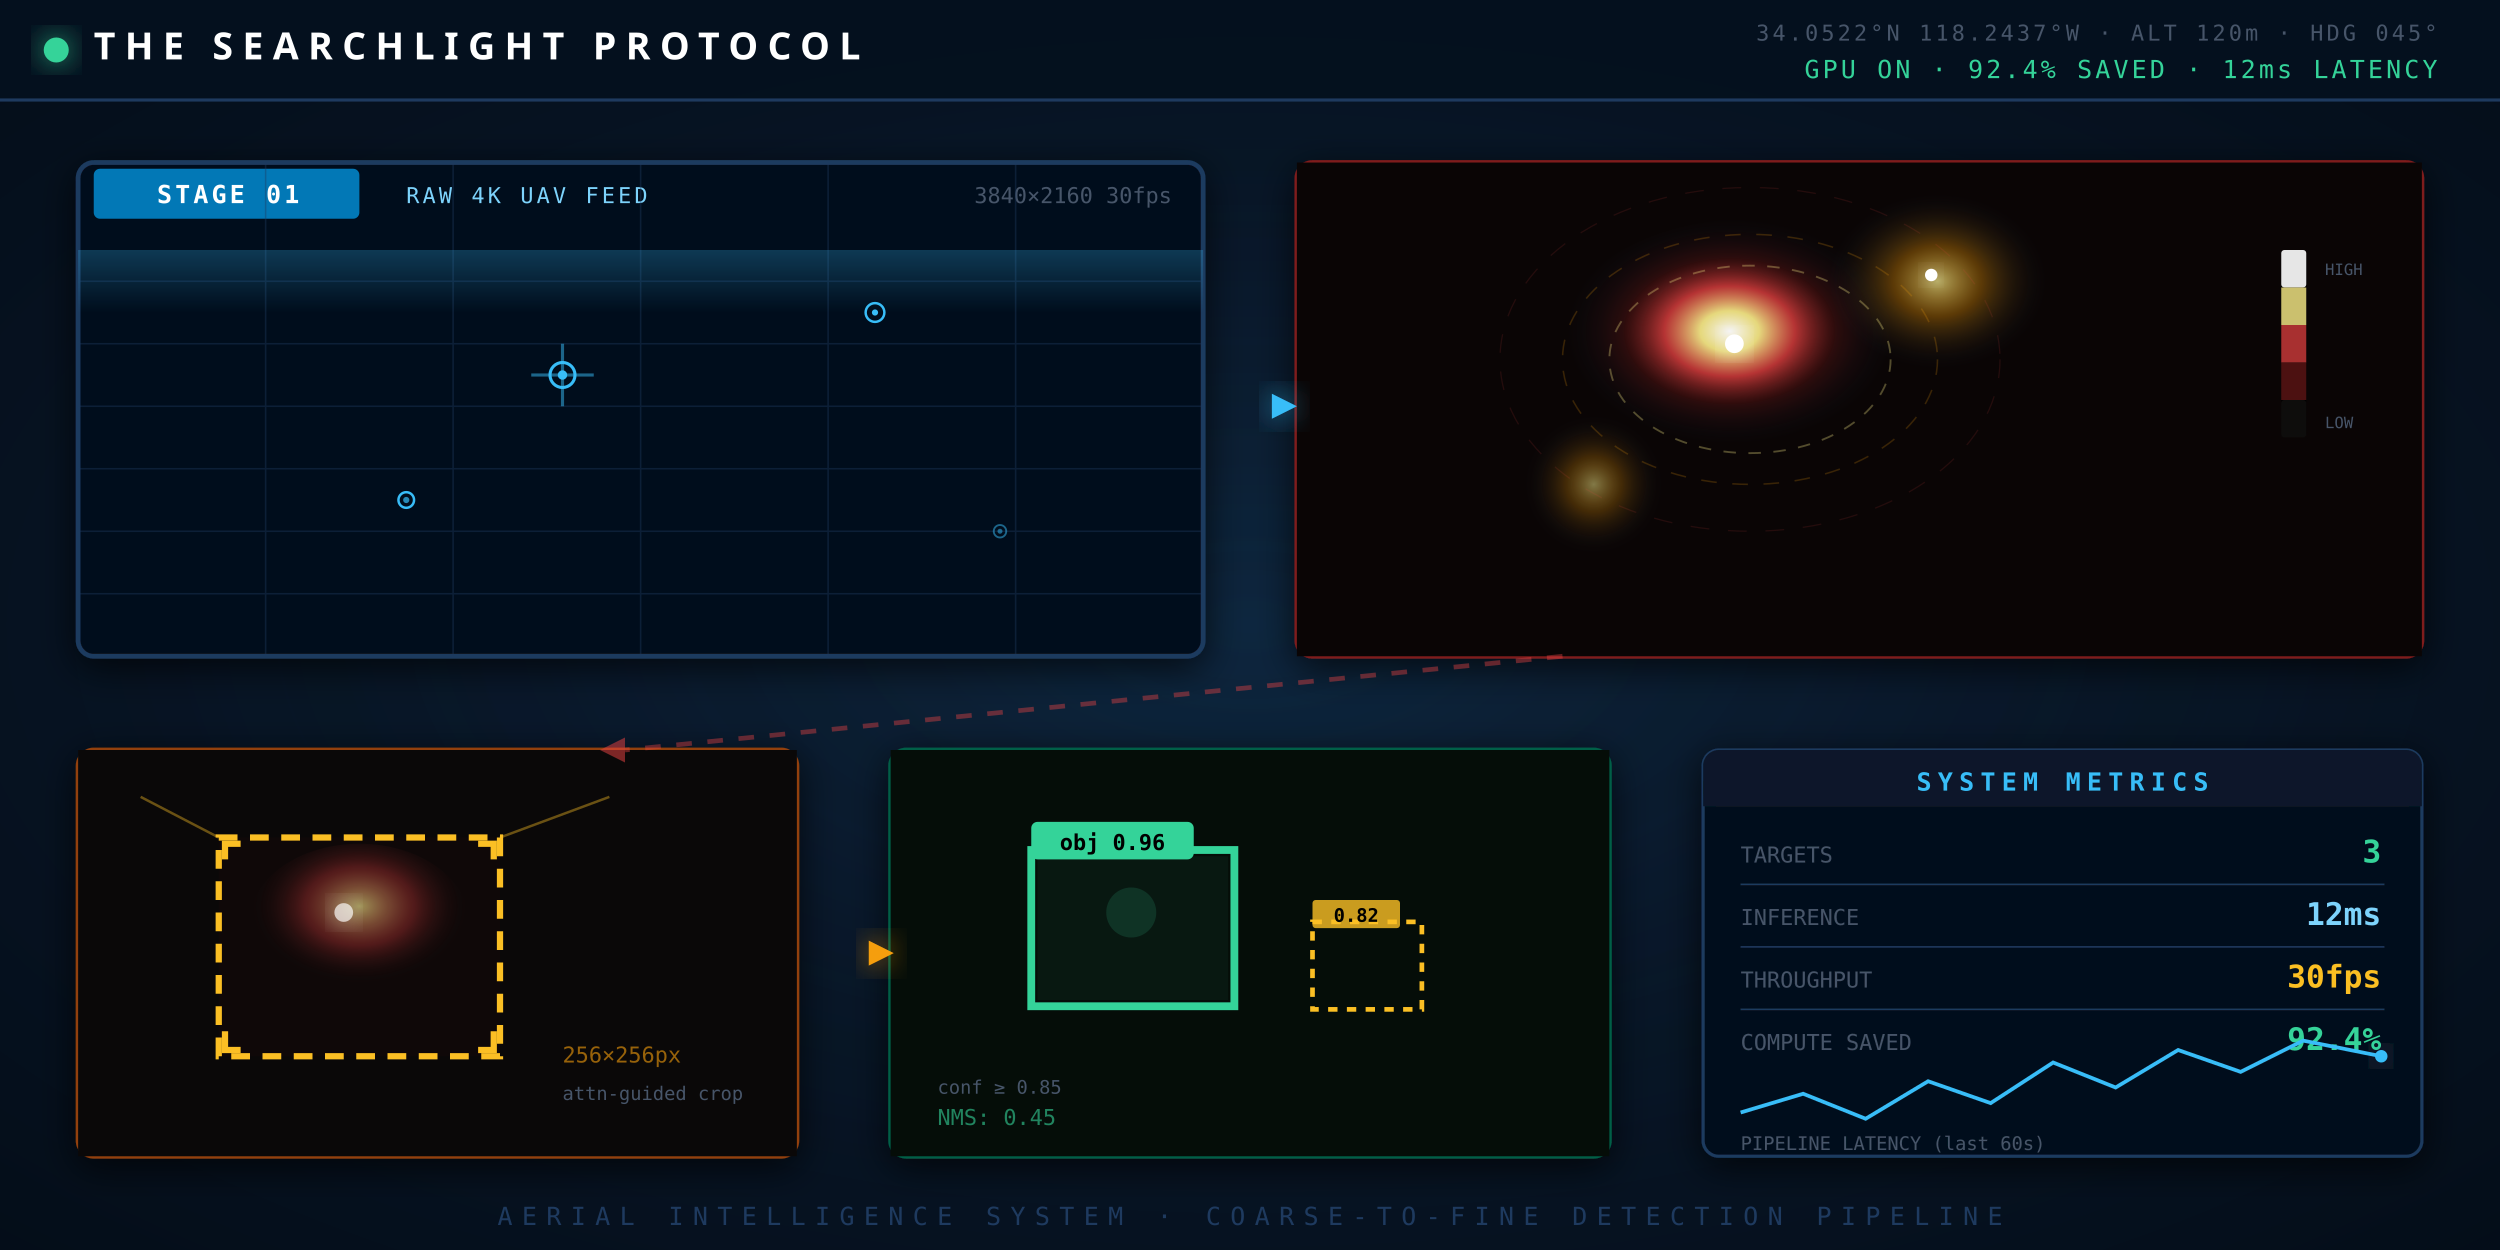
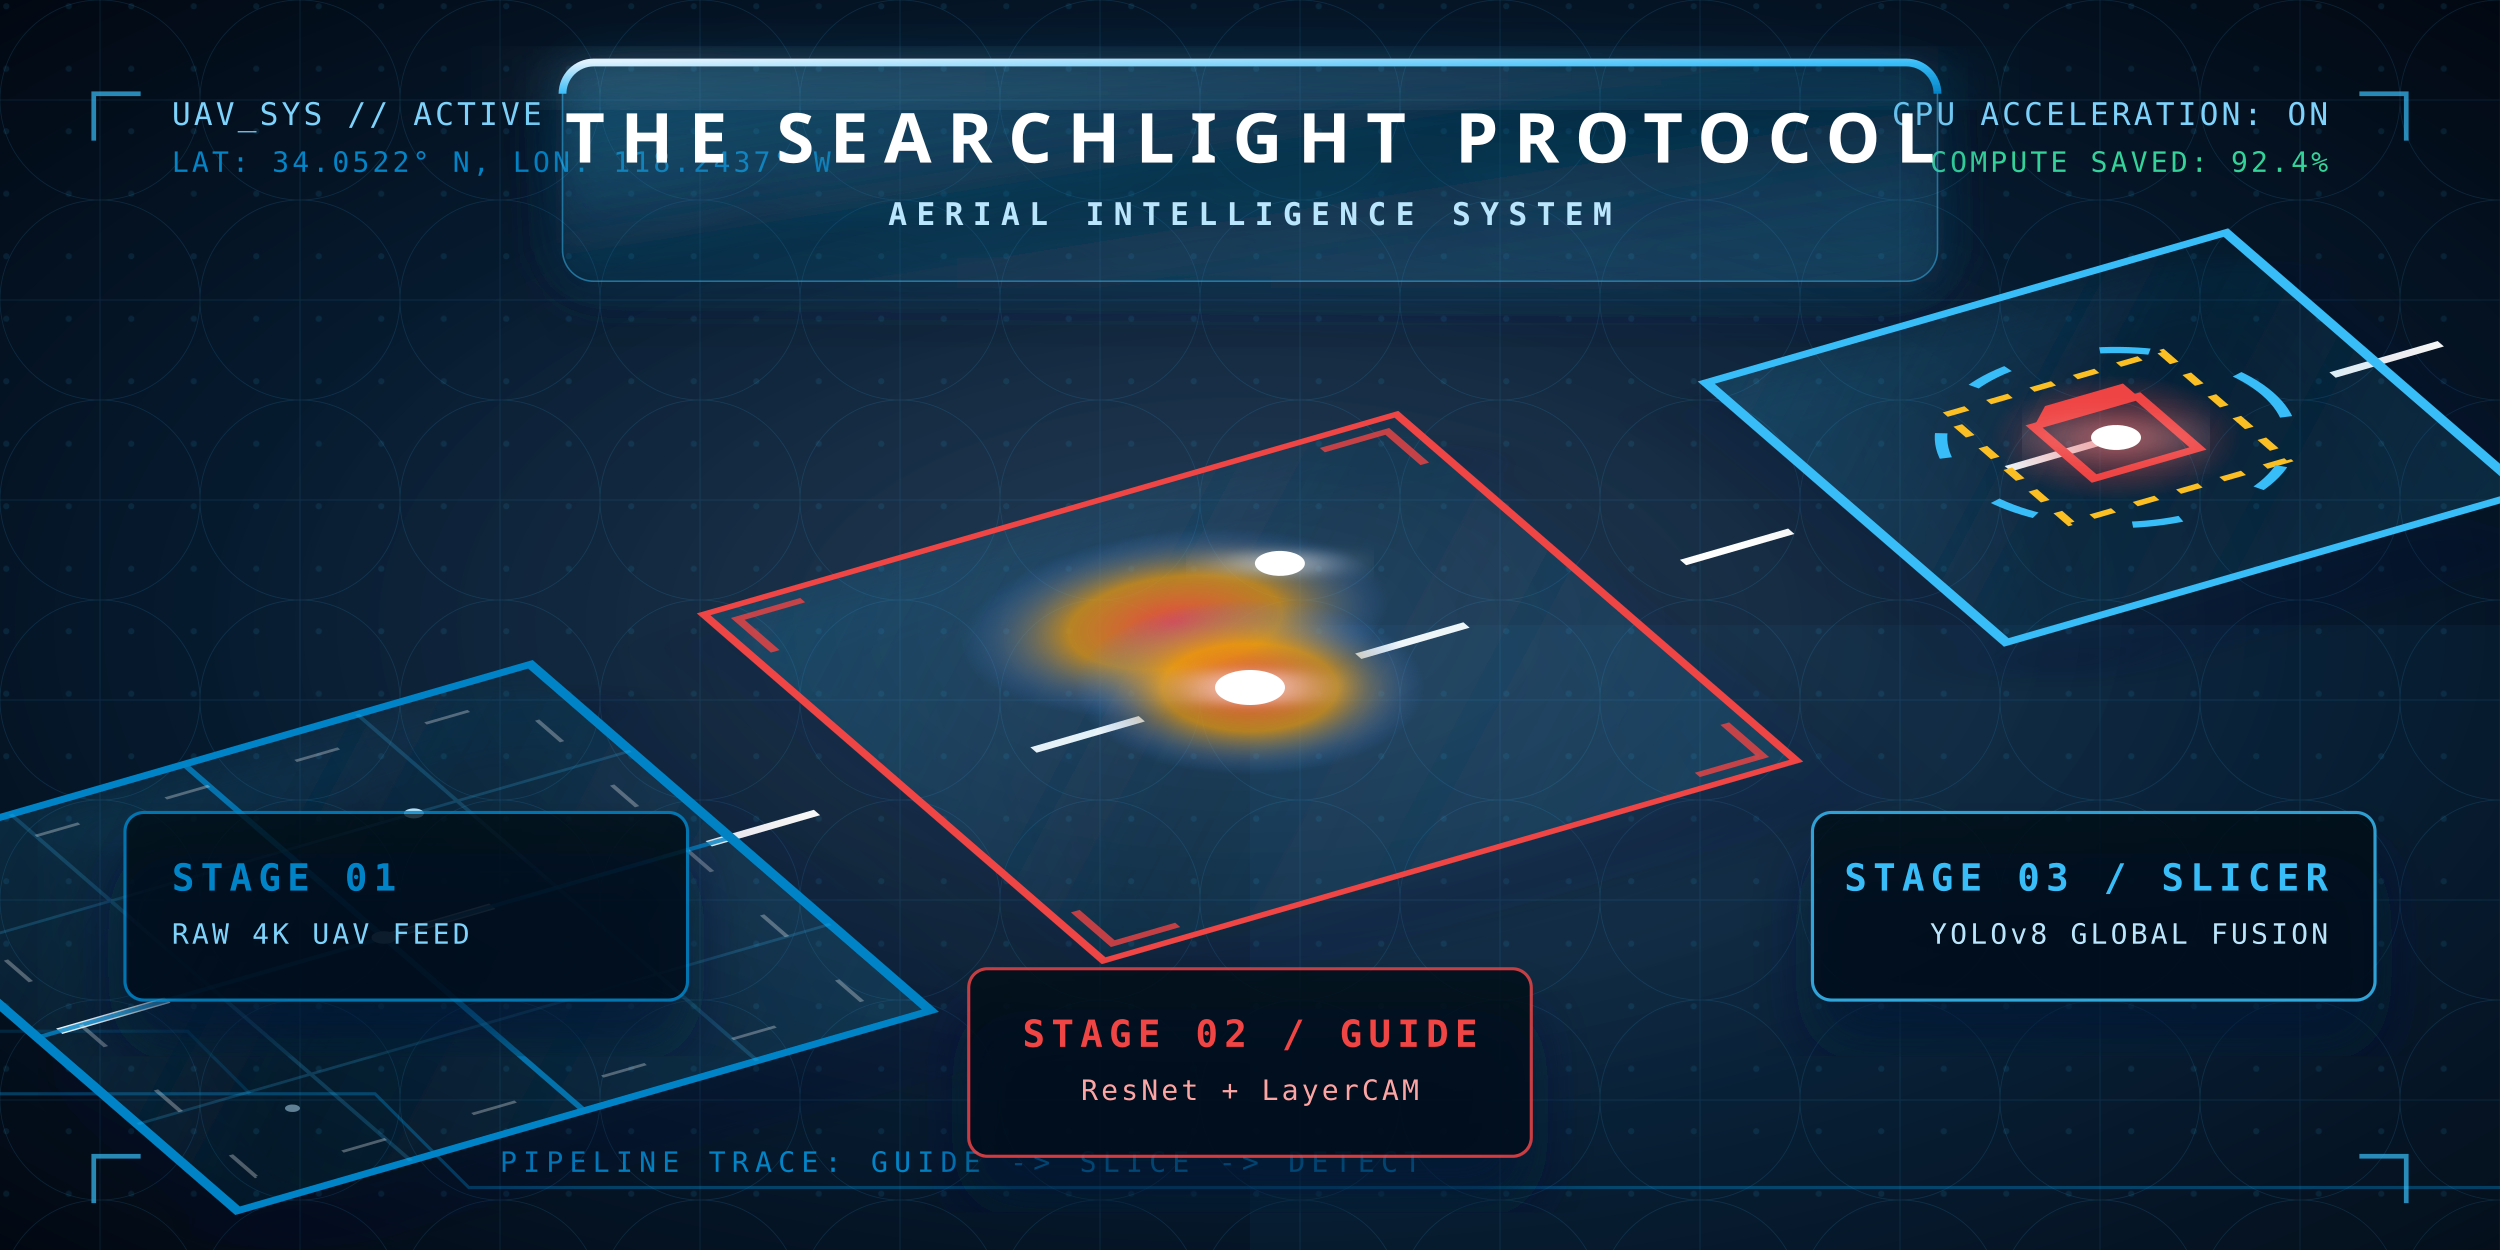
<svg xmlns="http://www.w3.org/2000/svg" viewBox="0 0 800 400" width="100%" height="100%">
  <defs>
-     <radialGradient id="bg" cx="50%" cy="50%" r="80%">
-       <stop offset="0%" stop-color="#0B1D33" />
-       <stop offset="100%" stop-color="#030B15" />
+     <radialGradient id="radarAura" cx="50%" cy="50%" r="70%">
+       <stop offset="0%" stop-color="#0F2B48" stop-opacity="0.9" />
+       <stop offset="60%" stop-color="#061A2E" stop-opacity="1" />
+       <stop offset="100%" stop-color="#020812" stop-opacity="1" />
    </radialGradient>
-     <radialGradient id="heat1" cx="45%" cy="40%" r="40%">
-       <stop offset="0%" stop-color="#FFF" stop-opacity="0.95" />
-       <stop offset="18%" stop-color="#FEF08A" stop-opacity="0.9" />
-       <stop offset="40%" stop-color="#EF4444" stop-opacity="0.75" />
-       <stop offset="65%" stop-color="#7F1D1D" stop-opacity="0.3" />
-       <stop offset="100%" stop-color="#0B1D33" stop-opacity="0" />
+     <pattern id="radarGrid" width="80" height="80" patternUnits="userSpaceOnUse" patternTransform="scale(0.8)">
+       <circle cx="40" cy="40" r="40" fill="none" stroke="#38BDF8" stroke-width="0.3" stroke-opacity="0.15" />
+       <path d="M 0 40 L 80 40 M 40 0 L 40 80" stroke="#38BDF8" stroke-width="0.3" stroke-opacity="0.15" />
+     </pattern>
+     <pattern id="dotGrid" width="20" height="20" patternUnits="userSpaceOnUse">
+       <circle cx="2" cy="2" r="1" fill="#38BDF8" opacity="0.1" />
+     </pattern>
+     <linearGradient id="glassLinear" x1="0" y1="0" x2="1" y2="1">
+       <stop offset="0%" stop-color="#38BDF8" stop-opacity="0.15" />
+       <stop offset="50%" stop-color="#38BDF8" stop-opacity="0.03" />
+       <stop offset="100%" stop-color="#38BDF8" stop-opacity="0.1" />
+     </linearGradient>
+     <linearGradient id="neonCyan" x1="0" y1="0" x2="1" y2="1">
+       <stop offset="0%" stop-color="#E0F2FE" />
+       <stop offset="50%" stop-color="#38BDF8" />
+       <stop offset="100%" stop-color="#0284C7" />
+     </linearGradient>
+     <radialGradient id="hotspot" cx="50%" cy="50%" r="50%">
+       <stop offset="0%" stop-color="#EF4444" stop-opacity="0.95" />
+       <stop offset="50%" stop-color="#F59E0B" stop-opacity="0.7" />
+       <stop offset="100%" stop-color="#3B82F6" stop-opacity="0" />
    </radialGradient>
-     <radialGradient id="heat2" cx="50%" cy="50%" r="50%">
-       <stop offset="0%" stop-color="#FEF08A" stop-opacity="0.7" />
-       <stop offset="40%" stop-color="#F59E0B" stop-opacity="0.35" />
-       <stop offset="100%" stop-color="#0B1D33" stop-opacity="0" />
+     <radialGradient id="targetGlow" cx="50%" cy="50%" r="50%">
+       <stop offset="0%" stop-color="#EF4444" stop-opacity="0.6" />
+       <stop offset="100%" stop-color="#EF4444" stop-opacity="0" />
    </radialGradient>
-     <radialGradient id="camGlow" cx="50%" cy="50%" r="50%">
-       <stop offset="0%" stop-color="#38BDF8" stop-opacity="0.06" />
-       <stop offset="100%" stop-color="#030B15" stop-opacity="0" />
-     </radialGradient>
-     <linearGradient id="scanGrad" x1="0" y1="0" x2="0" y2="1">
-       <stop offset="0%" stop-color="#38BDF8" stop-opacity="0.25" />
-       <stop offset="100%" stop-color="#38BDF8" stop-opacity="0" />
-     </linearGradient>
-     <filter id="g" x="-50%" y="-50%" width="200%" height="200%">
-       <feGaussianBlur stdDeviation="5" />
+     <filter id="glassBlur" x="-20%" y="-20%" width="140%" height="140%">
+       <feGaussianBlur stdDeviation="8" result="blur" />
+       <feComposite in="SourceGraphic" in2="blur" operator="over" />
+     </filter>
+     <filter id="glowCyan" x="-50%" y="-50%" width="200%" height="200%">
+       <feGaussianBlur stdDeviation="15" result="blur2" />
+       <feGaussianBlur stdDeviation="5" result="blur1" />
      <feMerge>
-         <feMergeNode />
+         <feMergeNode in="blur2" />
+         <feMergeNode in="blur1" />
        <feMergeNode in="SourceGraphic" />
      </feMerge>
    </filter>
-     <filter id="gb" x="-50%" y="-50%" width="200%" height="200%">
-       <feGaussianBlur stdDeviation="14" />
+     <filter id="glowRed" x="-50%" y="-50%" width="200%" height="200%">
+       <feGaussianBlur stdDeviation="6" result="blur1" />
      <feMerge>
-         <feMergeNode />
+         <feMergeNode in="blur1" />
        <feMergeNode in="SourceGraphic" />
      </feMerge>
    </filter>
-     <filter id="sh" x="-10%" y="-10%" width="120%" height="120%">
-       <feDropShadow dx="0" dy="3" stdDeviation="6" flood-color="#000" flood-opacity="0.7" />
+     <filter id="shadowHeavy" x="-30%" y="-30%" width="160%" height="160%">
+       <feDropShadow dx="0" dy="35" stdDeviation="30" flood-color="#000" flood-opacity="0.9" />
+       <feDropShadow dx="0" dy="15" stdDeviation="10" flood-color="#011F36" flood-opacity="0.8" />
    </filter>
-     <clipPath id="q1c">
-       <rect x="25" y="52" width="360" height="158" />
-     </clipPath>
-     <clipPath id="q2c">
-       <rect x="415" y="52" width="360" height="158" />
-     </clipPath>
-     <clipPath id="q3c">
-       <rect x="25" y="240" width="230" height="130" />
-     </clipPath>
-     <clipPath id="q4c">
-       <rect x="285" y="240" width="230" height="130" />
-     </clipPath>
+     <linearGradient id="beam" x1="0" y1="0" x2="1" y2="0">
+       <stop offset="0%" stop-color="#38BDF8" stop-opacity="0" />
+       <stop offset="50%" stop-color="#38BDF8" stop-opacity="0.9" />
+       <stop offset="100%" stop-color="#38BDF8" stop-opacity="0" />
+     </linearGradient>
  </defs>
-   <rect width="800" height="400" fill="url(#bg)" />
-   <rect width="800" height="400" fill="url(#camGlow)" />
-   <rect width="800" height="32" fill="#04101E" opacity="0.97" />
-   <line x1="0" y1="32" x2="800" y2="32" stroke="#1E3A5F" stroke-width="1" />
-   <circle cx="18" cy="16" r="4" fill="#34D399" filter="url(#g)">
-     <animate attributeName="opacity" values="1;0.5;1" dur="2s" repeatCount="indefinite" />
-   </circle>
-   <text x="30" y="19" fill="#FFF" font-family="system-ui,sans-serif" font-size="12" font-weight="900" letter-spacing="3">THE SEARCHLIGHT PROTOCOL</text>
-   <text x="780" y="13" fill="#475569" font-family="monospace" font-size="7" text-anchor="end" letter-spacing="1">34.0522°N 118.2437°W · ALT 120m · HDG 045°</text>
-   <text x="780" y="25" fill="#34D399" font-family="monospace" font-size="8" text-anchor="end" letter-spacing="1">GPU ON · 92.4% SAVED · 12ms LATENCY</text>
-   <g filter="url(#sh)">
-     <rect x="25" y="52" width="360" height="158" rx="5" fill="#060F1C" stroke="#1E3A5F" stroke-width="1.5" />
+   <rect width="100%" height="100%" fill="url(#radarAura)" />
+   <rect width="100%" height="100%" fill="url(#radarGrid)" />
+   <rect width="100%" height="100%" fill="url(#dotGrid)" />
+   <path d="M 400 200 L 900 200 A 500 500 0 0 1 400 700 Z" fill="#38BDF8" opacity="0.04">
+     <animateTransform attributeName="transform" type="rotate" from="0 400 200" to="360 400 200" dur="10s" repeatCount="indefinite" />
+   </path>
+   <g transform="translate(30, 30)">
+     <path d="M 0 15 L 0 0 L 15 0" fill="none" stroke="#38BDF8" stroke-width="1.5" opacity="0.7" />
+     <text x="25" y="10" fill="#7DD3FC" font-family="monospace" font-size="10" letter-spacing="1">UAV_SYS // ACTIVE</text>
+     <text x="25" y="25" fill="#0284C7" font-family="monospace" font-size="9" letter-spacing="1">LAT: 34.0522° N, LON: 118.2437° W</text>
  </g>
-   <rect x="30" y="54" width="85" height="16" rx="2" fill="#0284C7" opacity="0.9" />
-   <text x="73" y="65" fill="#FFF" font-family="monospace" font-size="8" font-weight="bold" text-anchor="middle" letter-spacing="1">STAGE 01</text>
-   <text x="130" y="65" fill="#7DD3FC" font-family="monospace" font-size="7" letter-spacing="1">RAW 4K UAV FEED</text>
-   <text x="375" y="65" fill="#475569" font-family="monospace" font-size="7" text-anchor="end">3840×2160 30fps</text>
-   <g clip-path="url(#q1c)">
-     <g stroke="#1E3A5F" stroke-width="0.5" opacity="0.4">
-       <line x1="25" y1="90" x2="385" y2="90" />
-       <line x1="25" y1="110" x2="385" y2="110" />
-       <line x1="25" y1="130" x2="385" y2="130" />
-       <line x1="25" y1="150" x2="385" y2="150" />
-       <line x1="25" y1="170" x2="385" y2="170" />
-       <line x1="25" y1="190" x2="385" y2="190" />
-       <line x1="85" y1="52" x2="85" y2="210" />
-       <line x1="145" y1="52" x2="145" y2="210" />
-       <line x1="205" y1="52" x2="205" y2="210" />
-       <line x1="265" y1="52" x2="265" y2="210" />
-       <line x1="325" y1="52" x2="325" y2="210" />
+   <g transform="translate(620, 30)">
+     <path d="M 150 15 L 150 0 L 135 0" fill="none" stroke="#38BDF8" stroke-width="1.5" opacity="0.7" />
+     <text x="125" y="10" fill="#7DD3FC" font-family="monospace" font-size="10" letter-spacing="1" text-anchor="end">GPU ACCELERATION: ON</text>
+     <text x="125" y="25" fill="#34D399" font-family="monospace" font-size="9" letter-spacing="1" text-anchor="end">COMPUTE SAVED: 92.4%</text>
+   </g>
+   <g transform="translate(180, 20)" filter="url(#shadowHeavy)">
+     <rect width="440" height="70" rx="10" fill="url(#glassLinear)" stroke="#38BDF8" stroke-width="0.5" stroke-opacity="0.5" filter="url(#glassBlur)" />
+     <path d="M 0 10 C 0 4.5 4.5 0 10 0 L 430 0 C 435.5 0 440 4.5 440 10" fill="none" stroke="url(#neonCyan)" stroke-width="2.5" filter="url(#glowCyan)" />
+     <text x="220" y="32" fill="#FFFFFF" font-family="system-ui, sans-serif" font-size="22" font-weight="900" letter-spacing="5" text-anchor="middle">THE SEARCHLIGHT PROTOCOL</text>
+     <text x="220" y="52" fill="#BAE6FD" font-family="monospace" font-size="10" font-weight="600" letter-spacing="3" text-anchor="middle">AERIAL INTELLIGENCE SYSTEM</text>
+   </g>
+   <path d="M 0 350 L 120 350 L 150 380 L 800 380" fill="none" stroke="#0284C7" stroke-width="1" opacity="0.4" />
+   <path d="M 0 330 L 60 330 L 80 350" fill="none" stroke="#0284C7" stroke-width="1" opacity="0.2" />
+   <text x="160" y="375" fill="#0284C7" font-family="monospace" font-size="9" letter-spacing="2">PIPELINE TRACE: GUIDE -&gt; SLICE -&gt; DETECT</text>
+   <g transform="translate(400, 220) scale(1.6, 0.8) rotate(-30)">
+     <line x1="-350" y1="0" x2="350" y2="0" stroke="url(#beam)" stroke-width="10" filter="url(#glowCyan)" />
+     <line x1="-350" y1="0" x2="350" y2="0" stroke="#FFF" stroke-width="2.5" stroke-dasharray="25 50">
+       <animate attributeName="stroke-dashoffset" values="75;0" dur="1s" repeatCount="indefinite" />
+     </line>
+     <g transform="translate(-200, 0)">
+       <rect x="-80" y="-80" width="160" height="160" fill="url(#glassLinear)" stroke="#0284C7" stroke-width="2.5" filter="url(#shadowHeavy)" />
+       <path d="M -80 0 L 80 0 M 0 -80 L 0 80" stroke="#0284C7" opacity="0.8" stroke-width="1.5" />
+       <path d="M -40 -80 L -40 80 M 40 -80 L 40 80 M -80 -40 L 80 -40 M -80 40 L 80 40" stroke="#38BDF8" opacity="0.2" stroke-width="1" />
+       <circle cx="0" cy="0" r="2.5" fill="#BAE6FD" />
+       <circle cx="30" cy="-40" r="2" fill="#BAE6FD" />
+       <circle cx="-50" cy="50" r="1.5" fill="#BAE6FD" opacity="0.5" />
+       <rect x="-70" y="-70" width="140" height="140" fill="none" stroke="#fff" stroke-width="1" stroke-dasharray="10 20" opacity="0.3">
+         <animateTransform attributeName="transform" type="rotate" from="0" to="360" dur="8s" repeatCount="indefinite" />
+       </rect>
    </g>
-     <circle cx="180" cy="120" r="4" fill="none" stroke="#38BDF8" stroke-width="1">
-       <animate attributeName="r" values="3;6;3" dur="2s" repeatCount="indefinite" />
-     </circle>
-     <circle cx="180" cy="120" r="1.5" fill="#38BDF8" />
-     <circle cx="280" cy="100" r="3" fill="none" stroke="#38BDF8" stroke-width="0.8" />
-     <circle cx="280" cy="100" r="1" fill="#38BDF8" />
-     <circle cx="130" cy="160" r="2.5" fill="none" stroke="#38BDF8" stroke-width="0.8" />
-     <circle cx="130" cy="160" r="1" fill="#38BDF8" opacity="0.7" />
-     <circle cx="320" cy="170" r="2" fill="none" stroke="#38BDF8" stroke-width="0.6" opacity="0.5" />
-     <circle cx="320" cy="170" r="0.8" fill="#38BDF8" opacity="0.5" />
-     <rect x="25" y="80" width="360" height="20" fill="url(#scanGrad)">
-       <animate attributeName="y" values="52;190;52" dur="4s" repeatCount="indefinite" />
-     </rect>
-     <line x1="170" y1="120" x2="190" y2="120" stroke="#38BDF8" stroke-width="1" opacity="0.5" />
-     <line x1="180" y1="110" x2="180" y2="130" stroke="#38BDF8" stroke-width="1" opacity="0.5" />
-   </g>
-   <g filter="url(#sh)">
-     <rect x="415" y="52" width="360" height="158" rx="5" fill="#060F1C" stroke="#7F1D1D" stroke-width="1.5" />
-   </g>
-   <rect x="420" y="54" width="85" height="16" rx="2" fill="#EF4444" opacity="0.9" />
-   <text x="463" y="65" fill="#FFF" font-family="monospace" font-size="8" font-weight="bold" text-anchor="middle" letter-spacing="1">STAGE 02</text>
-   <text x="518" y="65" fill="#FCA5A5" font-family="monospace" font-size="7" letter-spacing="1">ResNet + LayerCAM</text>
-   <text x="765" y="65" fill="#475569" font-family="monospace" font-size="7" text-anchor="end">ATTENTION MAP</text>
-   <g clip-path="url(#q2c)">
-     <rect x="415" y="52" width="360" height="158" fill="#0A0505" />
-     <ellipse cx="560" cy="115" rx="65" ry="45" fill="url(#heat1)" />
-     <ellipse cx="620" cy="90" rx="35" ry="28" fill="url(#heat2)" />
-     <circle cx="510" cy="155" r="22" fill="url(#heat2)" opacity="0.7" />
-     <ellipse cx="560" cy="115" rx="45" ry="30" fill="none" stroke="#FEF08A" stroke-width="0.6" opacity="0.3" stroke-dasharray="4 4" />
-     <ellipse cx="560" cy="115" rx="60" ry="40" fill="none" stroke="#F59E0B" stroke-width="0.5" opacity="0.2" stroke-dasharray="5 5" />
-     <ellipse cx="560" cy="115" rx="80" ry="55" fill="none" stroke="#EF4444" stroke-width="0.4" opacity="0.12" stroke-dasharray="6 6" />
-     <circle cx="555" cy="110" r="3" fill="#FFF" filter="url(#g)">
-       <animate attributeName="opacity" values="0.7;1;0.7" dur="1.5s" repeatCount="indefinite" />
-     </circle>
-     <circle cx="618" cy="88" r="2" fill="#FFF" filter="url(#g)" />
-     <g transform="translate(730, 80)">
-       <rect width="8" height="60" rx="1">
-         <animate attributeName="fill" values="#FFF;#FEF08A;#EF4444;#7F1D1D;#1C1917" dur="0.01s" fill="freeze" />
-       </rect>
-       <rect x="0" y="0" width="8" height="12" fill="#FFF" opacity="0.9" rx="1" />
-       <rect x="0" y="12" width="8" height="12" fill="#FEF08A" opacity="0.8" rx="0" />
-       <rect x="0" y="24" width="8" height="12" fill="#EF4444" opacity="0.7" rx="0" />
-       <rect x="0" y="36" width="8" height="12" fill="#7F1D1D" opacity="0.6" rx="0" />
-       <rect x="0" y="48" width="8" height="12" fill="#1C1917" opacity="0.5" rx="1" />
-       <text x="14" y="8" fill="#475569" font-family="monospace" font-size="5">HIGH</text>
-       <text x="14" y="57" fill="#475569" font-family="monospace" font-size="5">LOW</text>
+     <g transform="translate(0, 0)">
+       <rect x="-80" y="-80" width="160" height="160" fill="url(#glassLinear)" stroke="#EF4444" stroke-width="2" filter="url(#shadowHeavy)" />
+       <rect x="-45" y="-65" width="90" height="70" fill="url(#hotspot)" />
+       <circle cx="30" cy="-40" r="5" fill="#FFF" filter="url(#glowRed)" />
+       <rect x="-35" y="-35" width="70" height="70" fill="url(#hotspot)" />
+       <circle cx="0" cy="0" r="7" fill="#FFF" filter="url(#glowRed)">
+         <animate attributeName="opacity" values="0.7;1;0.7" dur="1.5s" repeatCount="indefinite" />
+       </circle>
+       <path d="M -75 -60 L -75 -75 L -60 -75 M 75 -60 L 75 -75 L 60 -75 M -75 60 L -75 75 L -60 75 M 75 60 L 75 75 L 60 75" fill="none" stroke="#EF4444" stroke-width="2" opacity="0.8" />
+     </g>
+     <g transform="translate(200, 0)">
+       <rect x="-60" y="-60" width="120" height="120" fill="url(#glassLinear)" stroke="#38BDF8" stroke-width="2.5" filter="url(#shadowHeavy)" />
+       <rect x="-25" y="-25" width="50" height="50" fill="url(#targetGlow)" stroke="#FBBF24" stroke-width="2" stroke-dasharray="5 5" />
+       <rect x="-12" y="-12" width="24" height="24" fill="none" stroke="#EF4444" stroke-width="2.5" />
+       <circle cx="0" cy="0" r="3.5" fill="#EF4444" />
+       <polygon points="-12,-12 -6,-18 12,-18 12,-12" fill="#EF4444" />
+       <circle cx="0" cy="0" r="35" fill="none" stroke="#38BDF8" stroke-width="2.5" stroke-dasharray="10 20">
+         <animateTransform attributeName="transform" type="rotate" from="0" to="360" dur="3s" repeatCount="indefinite" />
+       </circle>
+       <circle cx="0" cy="0" r="5" fill="#FFF" filter="url(#glowCyan)" />
    </g>
  </g>
-   <g filter="url(#sh)">
-     <rect x="25" y="240" width="230" height="130" rx="5" fill="#060F1C" stroke="#92400E" stroke-width="1.5" />
+   <g transform="translate(40, 260)" filter="url(#shadowHeavy)">
+     <rect width="180" height="60" rx="6" fill="#020812" stroke="#0284C7" stroke-width="1" opacity="0.8" />
+     <text x="15" y="25" fill="#0284C7" font-family="monospace" font-size="12" font-weight="900" letter-spacing="2">STAGE 01</text>
+     <text x="15" y="42" fill="#7DD3FC" font-family="monospace" font-size="9" letter-spacing="1">RAW 4K UAV FEED</text>
  </g>
-   <rect x="30" y="242" width="85" height="16" rx="2" fill="#F59E0B" opacity="0.9" />
-   <text x="73" y="253" fill="#000" font-family="monospace" font-size="8" font-weight="bold" text-anchor="middle" letter-spacing="1">STAGE 03</text>
-   <text x="130" y="253" fill="#FDE68A" font-family="monospace" font-size="7" letter-spacing="1">ATTENTION SLICER</text>
-   <g clip-path="url(#q3c)">
-     <rect x="25" y="240" width="230" height="130" fill="#0A0808" />
-     <rect x="70" y="268" width="90" height="70" fill="#0F0808" stroke="#FBBF24" stroke-width="2" stroke-dasharray="6 4">
-       <animate attributeName="stroke-dashoffset" values="10;0" dur="1s" repeatCount="indefinite" />
-     </rect>
-     <radialGradient id="cropHeat" cx="50%" cy="40%" r="50%">
-       <stop offset="0%" stop-color="#FEF08A" stop-opacity="0.6" />
-       <stop offset="50%" stop-color="#EF4444" stop-opacity="0.3" />
-       <stop offset="100%" stop-color="#0A0808" stop-opacity="0" />
-     </radialGradient>
-     <ellipse cx="115" cy="295" rx="35" ry="25" fill="url(#cropHeat)" />
-     <circle cx="110" cy="292" r="3" fill="#FFF" opacity="0.7" filter="url(#g)" />
-     <path d="M 72 275 L 72 270 L 77 270" fill="none" stroke="#FBBF24" stroke-width="2" />
-     <path d="M 158 275 L 158 270 L 153 270" fill="none" stroke="#FBBF24" stroke-width="2" />
-     <path d="M 72 330 L 72 336 L 77 336" fill="none" stroke="#FBBF24" stroke-width="2" />
-     <path d="M 158 330 L 158 336 L 153 336" fill="none" stroke="#FBBF24" stroke-width="2" />
-     <line x1="70" y1="268" x2="45" y2="255" stroke="#FBBF24" stroke-width="0.8" opacity="0.4" />
-     <line x1="160" y1="268" x2="195" y2="255" stroke="#FBBF24" stroke-width="0.8" opacity="0.4" />
-     <text x="180" y="340" fill="#F59E0B" font-family="monospace" font-size="7" opacity="0.6">256×256px</text>
-     <text x="180" y="352" fill="#475569" font-family="monospace" font-size="6">attn-guided crop</text>
+   <g transform="translate(310, 310)" filter="url(#shadowHeavy)">
+     <rect width="180" height="60" rx="6" fill="#020812" stroke="#EF4444" stroke-width="1" opacity="0.8" />
+     <text x="90" y="25" fill="#EF4444" font-family="monospace" font-size="12" font-weight="900" letter-spacing="2" text-anchor="middle">STAGE 02 / GUIDE</text>
+     <text x="90" y="42" fill="#FCA5A5" font-family="monospace" font-size="9" letter-spacing="1" text-anchor="middle">ResNet + LayerCAM</text>
  </g>
-   <g filter="url(#sh)">
-     <rect x="285" y="240" width="230" height="130" rx="5" fill="#060F1C" stroke="#065F46" stroke-width="1.5" />
+   <g transform="translate(580, 260)" filter="url(#shadowHeavy)">
+     <rect width="180" height="60" rx="6" fill="#020812" stroke="#38BDF8" stroke-width="1" opacity="0.8" />
+     <text x="165" y="25" fill="#38BDF8" font-family="monospace" font-size="12" font-weight="900" letter-spacing="2" text-anchor="end">STAGE 03 / SLICER</text>
+     <text x="165" y="42" fill="#BAE6FD" font-family="monospace" font-size="9" letter-spacing="1" text-anchor="end">YOLOv8 GLOBAL FUSION</text>
  </g>
-   <rect x="290" y="242" width="85" height="16" rx="2" fill="#34D399" opacity="0.9" />
-   <text x="333" y="253" fill="#000" font-family="monospace" font-size="8" font-weight="bold" text-anchor="middle" letter-spacing="1">STAGE 04</text>
-   <text x="388" y="253" fill="#A7F3D0" font-family="monospace" font-size="7" letter-spacing="1">YOLOv8 DETECT</text>
-   <g clip-path="url(#q4c)">
-     <rect x="285" y="240" width="230" height="130" fill="#050D08" />
-     <rect x="330" y="272" width="65" height="50" fill="none" stroke="#34D399" stroke-width="2.5" />
-     <rect x="330" y="263" width="52" height="12" fill="#34D399" rx="2" />
-     <text x="356" y="272" fill="#000" font-family="monospace" font-size="7" font-weight="bold" text-anchor="middle">obj 0.96</text>
-     <rect x="332" y="274" width="61" height="46" fill="#34D399" opacity="0.06" />
-     <circle cx="362" cy="292" r="8" fill="#34D399" opacity="0.15" />
-     <rect x="420" y="295" width="35" height="28" fill="none" stroke="#FBBF24" stroke-width="1.5" stroke-dasharray="3 3" />
-     <rect x="420" y="288" width="28" height="9" fill="#FBBF24" rx="1" opacity="0.8" />
-     <text x="434" y="295" fill="#000" font-family="monospace" font-size="6" font-weight="bold" text-anchor="middle">0.82</text>
-     <text x="300" y="360" fill="#34D399" font-family="monospace" font-size="7" opacity="0.6">NMS: 0.45</text>
-     <text x="300" y="350" fill="#475569" font-family="monospace" font-size="6">conf ≥ 0.85</text>
+   <g stroke="#38BDF8" stroke-width="1.5" fill="none" opacity="0.7">
+     <path d="M 30 385 L 30 370 L 45 370" />
  </g>
-   <g transform="translate(545, 240)" filter="url(#sh)">
-     <rect width="230" height="130" rx="5" fill="#04101E" stroke="#1E3A5F" stroke-width="1" />
-     <rect width="230" height="18" rx="5" fill="#0C1929" />
-     <rect y="10" width="230" height="8" fill="#0C1929" />
-     <text x="115" y="13" fill="#38BDF8" font-family="monospace" font-size="8" font-weight="bold" letter-spacing="2" text-anchor="middle">SYSTEM METRICS</text>
-     <g font-family="monospace" transform="translate(12, 28)">
-       <text y="8" fill="#475569" font-size="7">TARGETS</text>
-       <text x="205" y="8" fill="#34D399" font-size="10" font-weight="bold" text-anchor="end">3</text>
-       <line x1="0" y1="15" x2="206" y2="15" stroke="#1E3A5F" stroke-width="0.5" />
-       <text y="28" fill="#475569" font-size="7">INFERENCE</text>
-       <text x="205" y="28" fill="#7DD3FC" font-size="10" font-weight="bold" text-anchor="end">12ms</text>
-       <line x1="0" y1="35" x2="206" y2="35" stroke="#1E3A5F" stroke-width="0.5" />
-       <text y="48" fill="#475569" font-size="7">THROUGHPUT</text>
-       <text x="205" y="48" fill="#FBBF24" font-size="10" font-weight="bold" text-anchor="end">30fps</text>
-       <line x1="0" y1="55" x2="206" y2="55" stroke="#1E3A5F" stroke-width="0.5" />
-       <text y="68" fill="#475569" font-size="7">COMPUTE SAVED</text>
-       <text x="205" y="68" fill="#34D399" font-size="10" font-weight="bold" text-anchor="end">92.4%</text>
-       <polyline points="0,88 20,82 40,90 60,78 80,85 100,72 120,80 140,68 160,75 180,65 205,70" fill="none" stroke="#38BDF8" stroke-width="1.2" />
-       <circle cx="205" cy="70" r="2" fill="#38BDF8" filter="url(#g)" />
-       <text y="100" fill="#475569" font-size="6">PIPELINE LATENCY (last 60s)</text>
-     </g>
+   <g stroke="#38BDF8" stroke-width="1.5" fill="none" opacity="0.7">
+     <path d="M 770 385 L 770 370 L 755 370" />
  </g>
-   <g transform="translate(393, 130)">
-     <line x1="0" y1="0" x2="14" y2="0" stroke="#38BDF8" stroke-width="2" filter="url(#g)" />
-     <polygon points="14,-4 22,0 14,4" fill="#38BDF8" filter="url(#g)" />
-   </g>
-   <g>
-     <path d="M 500 210 L 200 240" fill="none" stroke="#EF4444" stroke-width="1.5" stroke-dasharray="5 5" opacity="0.4">
-       <animate attributeName="stroke-dashoffset" values="10;0" dur="1s" repeatCount="indefinite" />
-     </path>
-     <polygon points="200,236 192,240 200,244" fill="#EF4444" opacity="0.5" />
-   </g>
-   <g transform="translate(260, 305)">
-     <line x1="0" y1="0" x2="18" y2="0" stroke="#F59E0B" stroke-width="2" filter="url(#g)" />
-     <polygon points="18,-4 26,0 18,4" fill="#F59E0B" filter="url(#g)" />
-   </g>
-   <text x="400" y="392" fill="#1E3A5F" font-family="monospace" font-size="8" letter-spacing="3" text-anchor="middle">AERIAL INTELLIGENCE SYSTEM · COARSE-TO-FINE DETECTION PIPELINE</text>
</svg>
